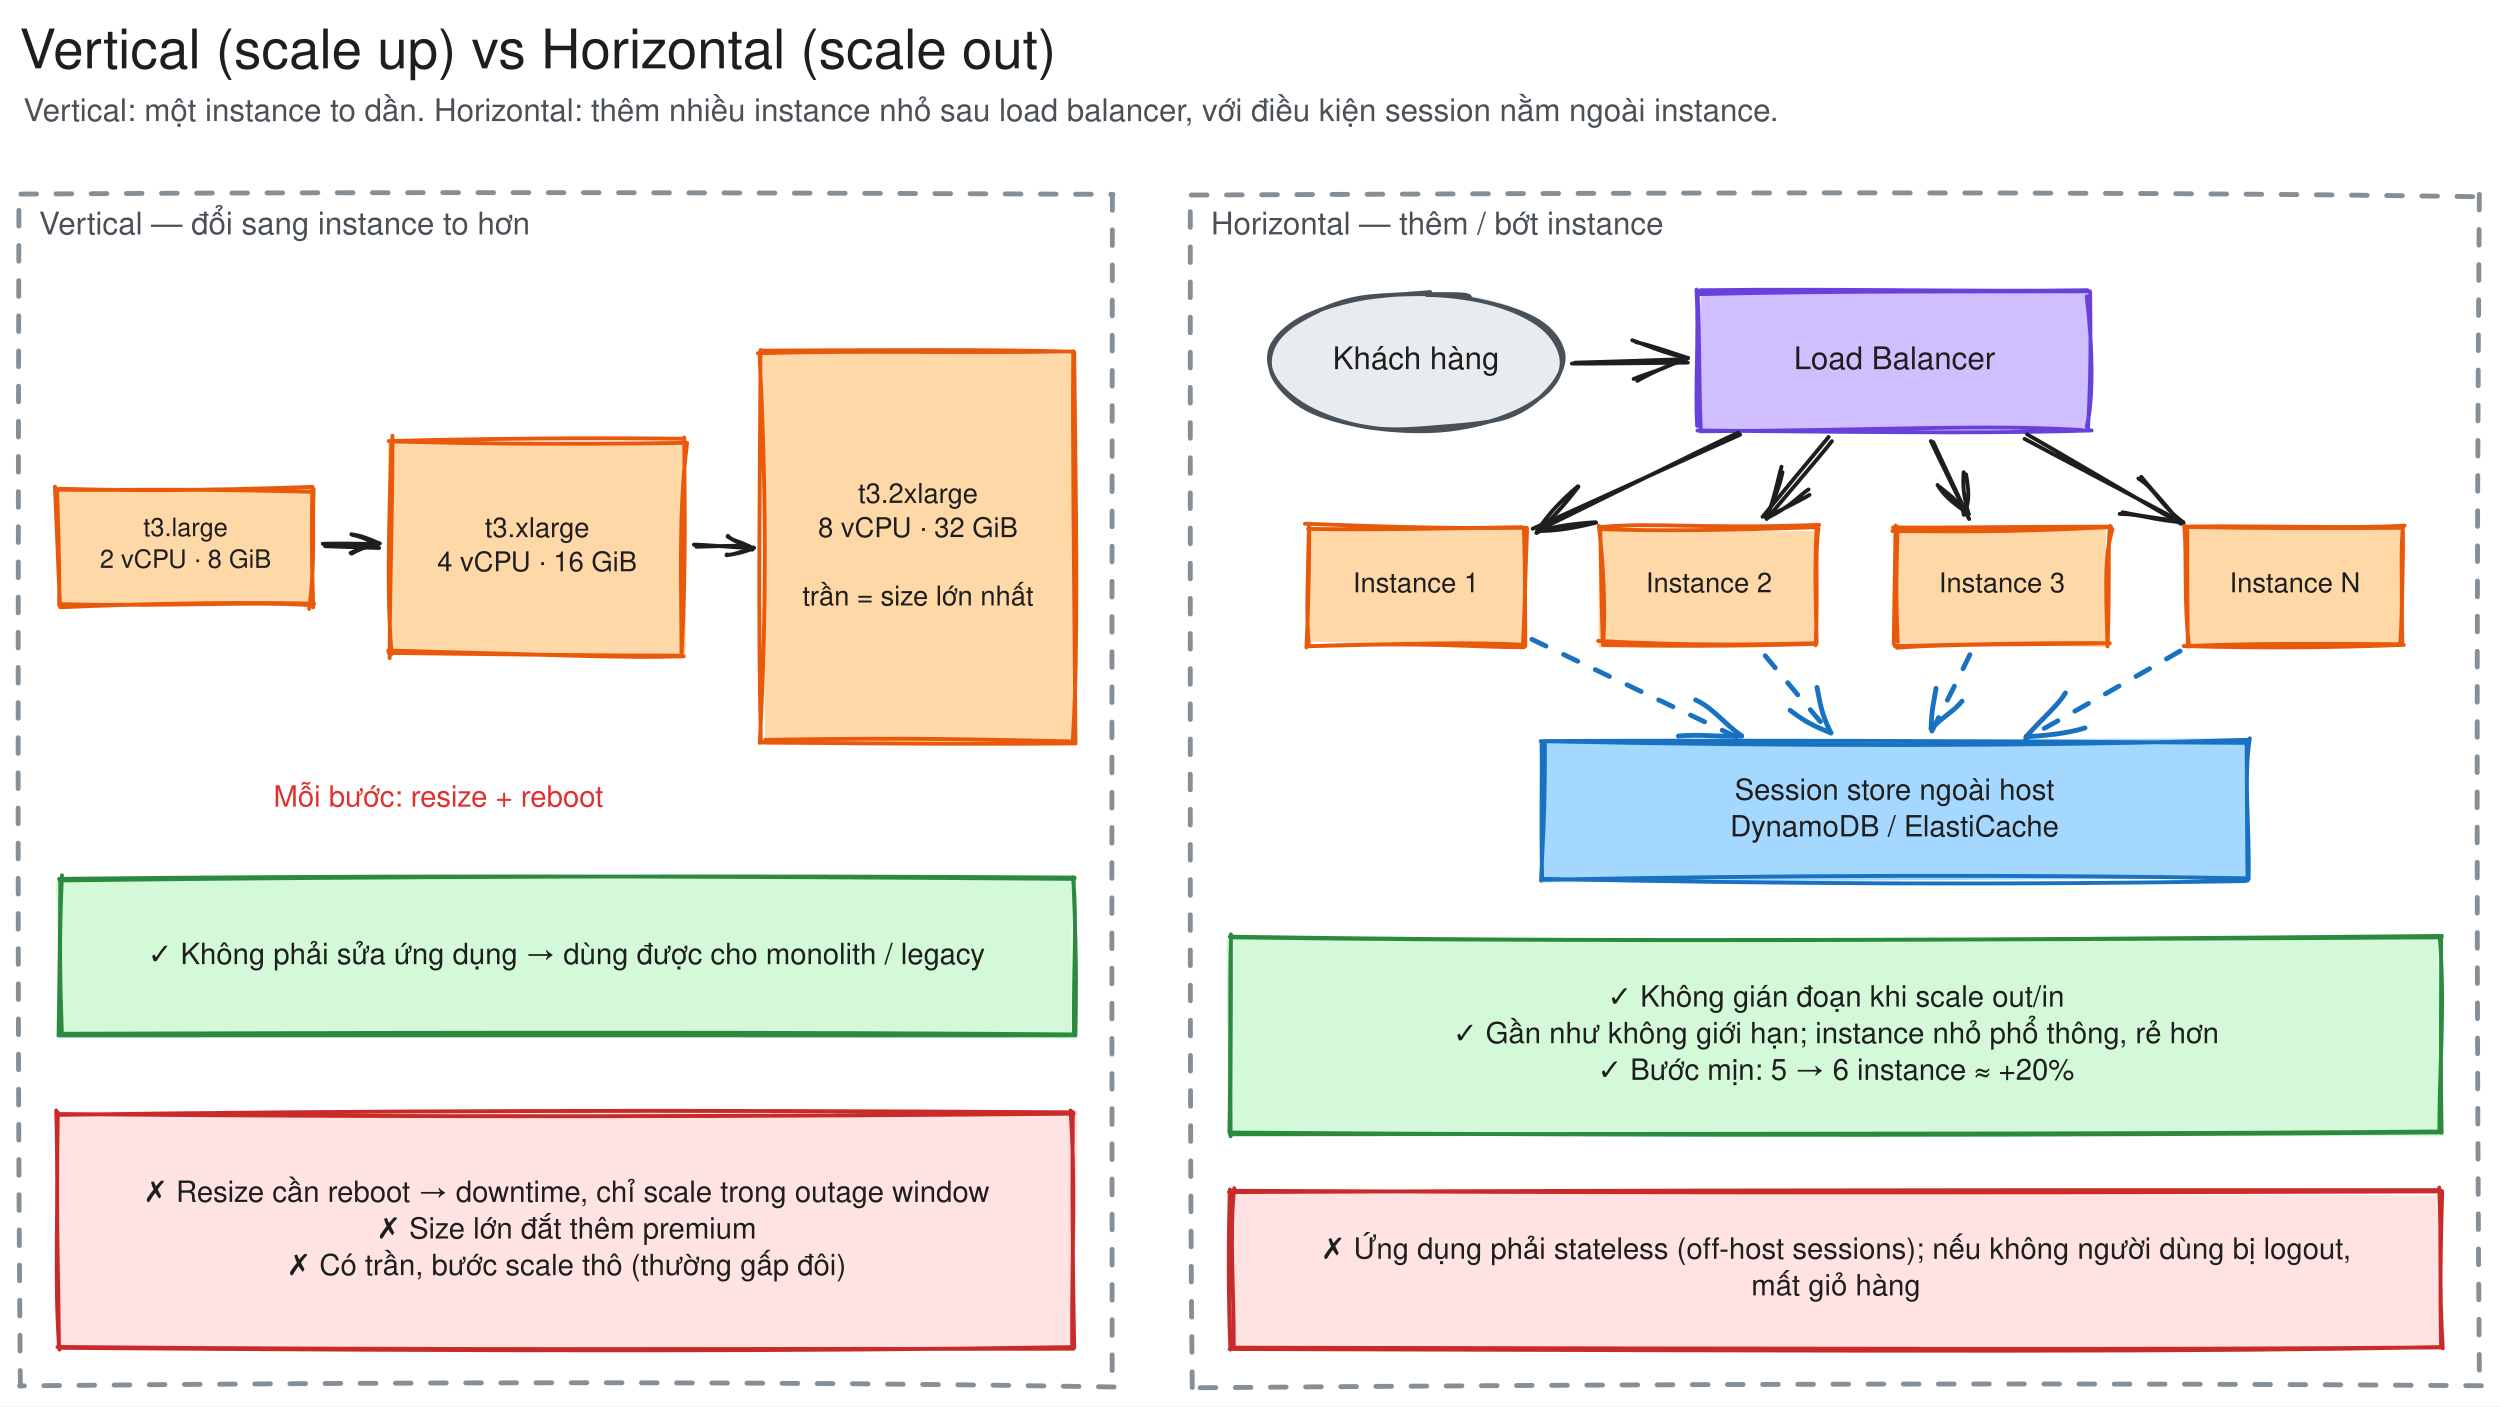
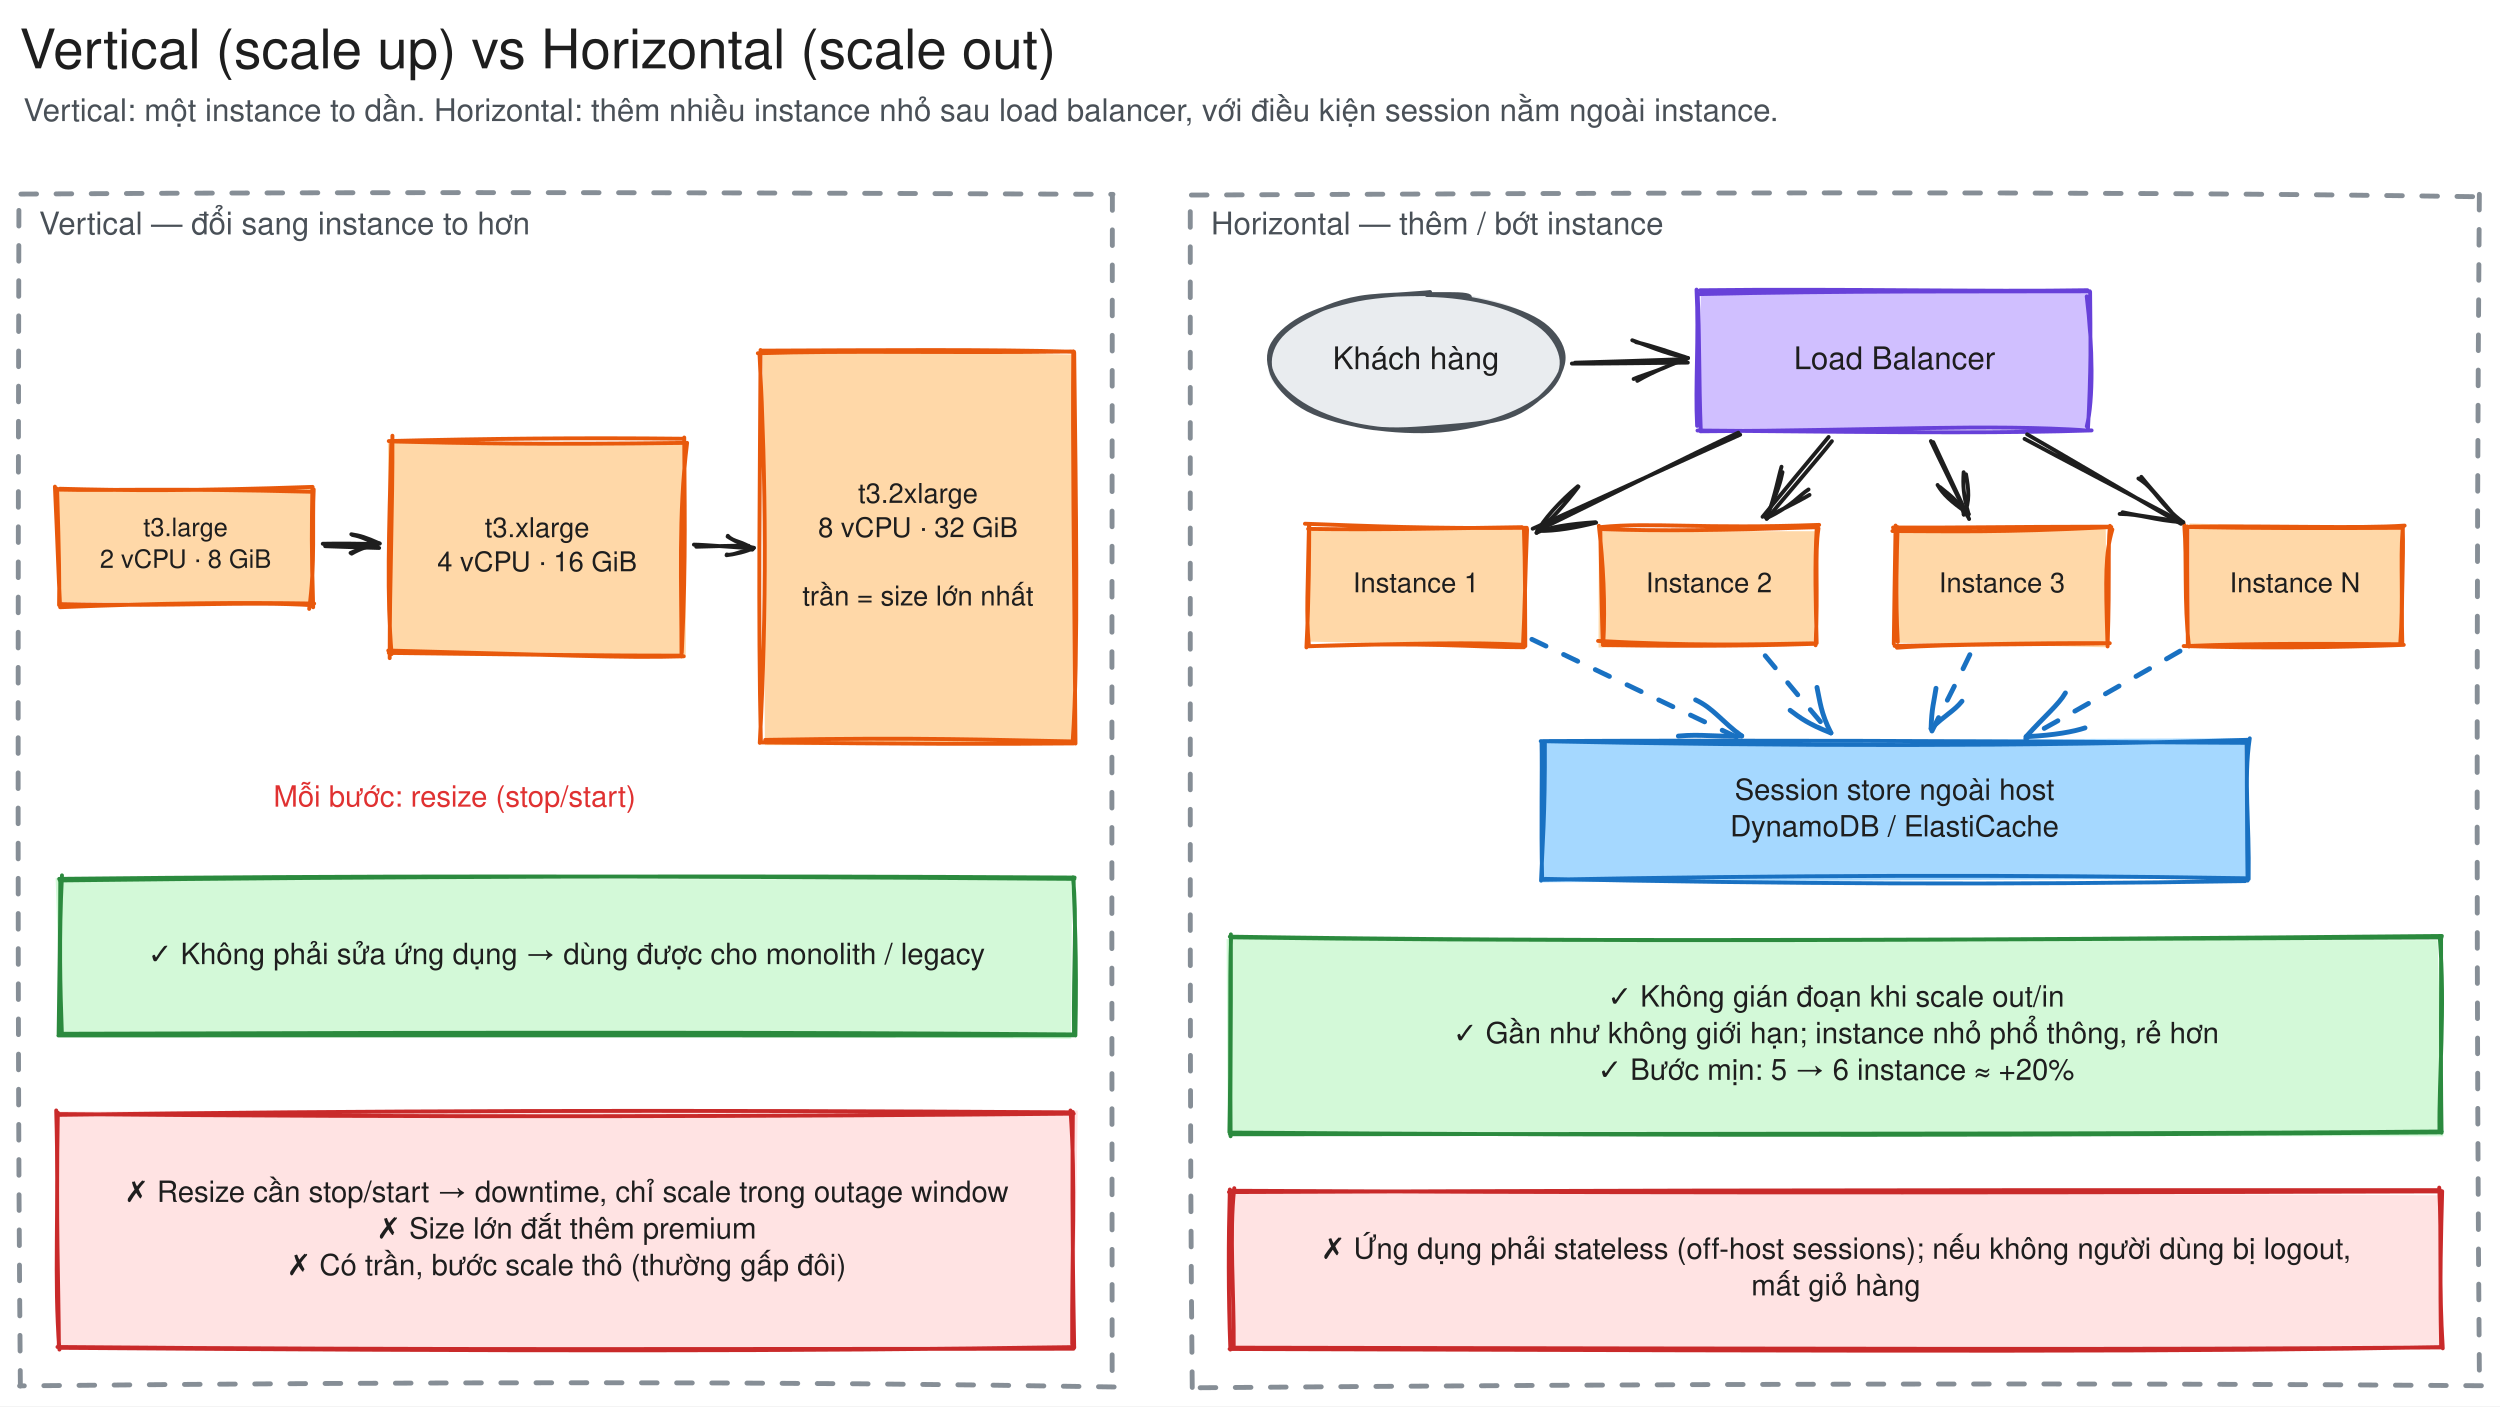
<svg xmlns="http://www.w3.org/2000/svg" version="1.1" viewBox="0 0 1280 720" width="1280" height="720">
  <defs>
    <style>
      @font-face {
        font-family: "Virgil";
        src: url("https://excalidraw.com/Virgil.woff2");
      }
      @font-face {
        font-family: "Cascadia";
        src: url("https://excalidraw.com/Cascadia.woff2");
      }
    </style>
  </defs>
  <rect x="0" y="0" width="1280" height="720" fill="#ffffff" />
  <g transform="translate(10 10) rotate(0 283.78 17.5)">
    <text x="0" y="25" font-family="Helvetica, Segoe UI Emoji" font-size="28px" fill="#1e1e1e" text-anchor="start" style="white-space: pre;" direction="ltr">Vertical (scale up) vs Horizontal (scale out)</text>
  </g>
  <g transform="translate(12 48) rotate(0 473.12 10)">
    <text x="0" y="14" font-family="Helvetica, Segoe UI Emoji" font-size="16px" fill="#495057" text-anchor="start" style="white-space: pre;" direction="ltr">Vertical: một instance to dần. Horizontal: thêm nhiều instance nhỏ sau load balancer, với điều kiện session nằm ngoài instance.</text>
  </g>
  <g stroke-linecap="round" transform="translate(10 100) rotate(0 280 305)">
    <path d="M0.71 -0.63 C206.16 -2.04, 412.11 -1.17, 559.82 -0.49 M559.54 -0.31 C559.47 132.44, 559.05 265.57, 559.43 610.67 M560.43 610.13 C388.15 607.2, 216.55 607.45, 0.03 609.57 M0.43 609.72 C-0.66 482.06, -1.1 352.56, -0.31 -0.45" stroke="#868e96" stroke-width="2.5" fill="none" stroke-dasharray="8 10" />
  </g>
  <g transform="translate(20 106) rotate(0 129.92 10)">
    <text x="0" y="14" font-family="Helvetica, Segoe UI Emoji" font-size="16px" fill="#495057" text-anchor="start" style="white-space: pre;" direction="ltr">Vertical — đổi sang instance to hơn</text>
  </g>
  <g stroke-linecap="round" transform="translate(610 100) rotate(0 330 305)">
    <path d="M-0.01 -0.13 C224.39 -1.17, 447.19 -2.39, 659.86 0.74 M659.43 -0.5 C657.79 215.69, 658.04 431.76, 659.49 610.51 M660.47 609.49 C456.28 607.9, 253.82 608.51, -0.59 610.56 M0.43 610.37 C-1 471.59, -0.48 333.31, -0.58 0.03" stroke="#868e96" stroke-width="2.5" fill="none" stroke-dasharray="8 10" />
  </g>
  <g transform="translate(620 106) rotate(0 123.6 10)">
    <text x="0" y="14" font-family="Helvetica, Segoe UI Emoji" font-size="16px" fill="#495057" text-anchor="start" style="white-space: pre;" direction="ltr">Horizontal — thêm / bớt instance</text>
  </g>
  <g stroke-linecap="round" transform="translate(30 250) rotate(0 65 30)">
    <path d="M-0.03 0.23 L130.65 -0.53 L131.07 59.58 L0.51 58.26" stroke="none" stroke-width="0" fill="#ffd8a8" />
    <path d="M-1.41 0.65 C27.03 1.37, 53.72 -0.21, 130.6 1.8 M0.63 0.24 C34.71 1.17, 67.02 1.48, 130.04 -0.71 M130.61 0.57 C129.77 17.42, 131.48 38.94, 128.3 61.76 M129.94 0.23 C129.63 16.71, 129.38 33.01, 130.34 60.92 M129.94 59.87 C97.15 57.78, 61.62 60.67, 1.34 59.29 M130.85 59.03 C91.97 58.42, 54.28 58.67, 0.79 60.9 M0.65 58.06 C-0.04 44.85, -0.5 29.03, -1.88 -0.84 M0.24 59.79 C0.49 47.94, 0.29 35.89, -0.77 0.2" stroke="#e8590c" stroke-width="2" fill="none" />
  </g>
  <g transform="translate(49.76 263.75) rotate(0 45.24 16.25)">
    <text x="45.24" y="10.75" font-family="Helvetica, Segoe UI Emoji" font-size="13px" fill="#1e1e1e" text-anchor="middle" style="white-space: pre;" direction="ltr">t3.large</text>
    <text x="45.24" y="27" font-family="Helvetica, Segoe UI Emoji" font-size="13px" fill="#1e1e1e" text-anchor="middle" style="white-space: pre;" direction="ltr">2 vCPU · 8 GiB</text>
  </g>
  <g stroke-linecap="round" transform="translate(200 225) rotate(0 75 55)">
    <path d="M-1.4 1.72 L151.42 1.7 L151.08 111.85 L-0.21 110.1" stroke="none" stroke-width="0" fill="#ffd8a8" />
    <path d="M1.08 1.03 C38.32 1.93, 74.74 2.72, 149.71 1.77 M-0.95 0.83 C48.6 -0.44, 99.05 -0.93, 149.65 -0.36 M151.8 1.74 C147.21 38.43, 148.96 74.27, 148.94 111.16 M150.33 -0.99 C150.32 28.55, 151.44 58.92, 149.08 109.07 M150.05 111.03 C118.62 112.06, 83.55 110.19, -1.22 108.07 M149.28 110.69 C110.31 110.71, 72.02 110.21, -0.93 109.29 M-0.48 111.96 C-0.49 71.45, 1.08 35.12, 0.92 -1.91 M0.51 109.9 C-2 79.98, -0.89 49.28, 0.38 0.64" stroke="#e8590c" stroke-width="2" fill="none" />
  </g>
  <g transform="translate(221.8 262.5) rotate(0 53.2 17.5)">
    <text x="53.2" y="12.5" font-family="Helvetica, Segoe UI Emoji" font-size="14px" fill="#1e1e1e" text-anchor="middle" style="white-space: pre;" direction="ltr">t3.xlarge</text>
    <text x="53.2" y="30" font-family="Helvetica, Segoe UI Emoji" font-size="14px" fill="#1e1e1e" text-anchor="middle" style="white-space: pre;" direction="ltr">4 vCPU · 16 GiB</text>
  </g>
  <g stroke-linecap="round" transform="translate(390 180) rotate(0 80 100)">
    <path d="M0.44 -0.93 L158.94 1.51 L159.48 201.15 L1.62 201.52" stroke="none" stroke-width="0" fill="#ffd8a8" />
    <path d="M-1.99 0.87 C45.51 -0.64, 95.18 0.84, 158.51 -0.03 M0.35 -0.47 C59.47 -0.7, 118.22 -1.19, 159.9 0.11 M159.99 0.58 C160.85 78.09, 162.25 155.7, 159.22 199.47 M159.51 -0.12 C159.09 48.48, 159.83 98.5, 160.65 200.68 M159.15 199.62 C119.18 198.92, 82.68 197.37, 1.8 198.83 M159.7 200.63 C118.63 201.04, 75.1 200.89, -0.6 200.12 M-1 200.36 C2.65 132.44, 2.22 65.45, -1.1 1.79 M-0.44 200.04 C-1.94 134, -0.91 66.68, -0.59 -0.79" stroke="#e8590c" stroke-width="2" fill="none" />
  </g>
  <g transform="translate(406.02 245) rotate(0 63.98 35)">
    <text x="63.98" y="12.5" font-family="Helvetica, Segoe UI Emoji" font-size="14px" fill="#1e1e1e" text-anchor="middle" style="white-space: pre;" direction="ltr">t3.2xlarge</text>
    <text x="63.98" y="30" font-family="Helvetica, Segoe UI Emoji" font-size="14px" fill="#1e1e1e" text-anchor="middle" style="white-space: pre;" direction="ltr">8 vCPU · 32 GiB</text>
    <text x="63.98" y="47.5" font-family="Helvetica, Segoe UI Emoji" font-size="14px" fill="#1e1e1e" text-anchor="middle" style="white-space: pre;" direction="ltr" />
    <text x="63.98" y="65" font-family="Helvetica, Segoe UI Emoji" font-size="14px" fill="#1e1e1e" text-anchor="middle" style="white-space: pre;" direction="ltr">trần = size lớn nhất</text>
  </g>
  <g stroke-linecap="round" transform="translate(30 450) rotate(0 260 40)">
    <path d="M-1.52 -0.38 L518.86 0.41 L518.48 81.85 L1.04 78.4" stroke="none" stroke-width="0" fill="#d3f9d8" />
    <path d="M0.61 0.78 C171.82 -1.34, 343.25 -1.74, 520.19 -0.69 M0.3 -0.02 C146.2 -1.6, 291.84 -1.71, 520.08 -0.02 M519.36 -0.87 C521.55 20.24, 519.51 42.19, 519.89 79.43 M519.66 -0.57 C520.01 18.87, 521.5 36.34, 520.6 80.17 M520.5 79.64 C377.39 78.49, 235.1 78.55, 0.7 79.29 M519.78 80.08 C375.93 80.26, 231.5 79.99, -0.1 80.16 M1.67 79.19 C0.83 55.32, 0.13 31.1, 1.73 -1.82 M0.02 79.28 C0.24 56.69, 0.81 33.42, 0.87 0.38" stroke="#2b8a3e" stroke-width="2" fill="none" />
  </g>
  <g transform="translate(81.65 480.625) rotate(0 208.35 9.375)">
    <text x="208.35" y="13" font-family="Helvetica, Segoe UI Emoji" font-size="15px" fill="#1e1e1e" text-anchor="middle" style="white-space: pre;" direction="ltr">✓ Không phải sửa ứng dụng → dùng được cho monolith / legacy</text>
  </g>
  <g stroke-linecap="round" transform="translate(30 570) rotate(0 260 60)">
    <path d="M-0.84 -0.89 L521.79 -1.41 L519.71 120.32 L-1.25 119.97" stroke="none" stroke-width="0" fill="#ffe3e3" />
    <path d="M0.44 0.8 C154.83 -1.33, 309.09 -1.84, 519.33 -0.47 M-0.14 0.39 C186.65 2.14, 373.14 1.66, 519.73 0.19 M518.09 -1.43 C520.85 36.32, 518.71 70.74, 518.96 118.09 M519.3 -0.65 C519.11 24.99, 518.75 50.17, 519.98 120.04 M519.62 120.55 C351.82 120.59, 183.66 121.31, -0.57 119.65 M520.03 119.71 C378.55 121.88, 237.55 121.86, 0.21 120.08 M0.42 120.98 C-2.46 84.96, 0.31 50.46, -1.22 -1.45 M0.16 119.04 C-0.02 87.62, -1.39 55.27, -0.39 -0.35" stroke="#c92a2a" stroke-width="2" fill="none" />
  </g>
-   <g transform="translate(66.2 601.875) rotate(0 223.8 28.125)">
-     <text x="223.8" y="13.5" font-family="Helvetica, Segoe UI Emoji" font-size="15px" fill="#1e1e1e" text-anchor="middle" style="white-space: pre;" direction="ltr">✗ Resize cần reboot → downtime, chỉ scale trong outage window</text>
-     <text x="223.8" y="32.25" font-family="Helvetica, Segoe UI Emoji" font-size="15px" fill="#1e1e1e" text-anchor="middle" style="white-space: pre;" direction="ltr">✗ Size lớn đắt thêm premium</text>
-     <text x="223.8" y="51" font-family="Helvetica, Segoe UI Emoji" font-size="15px" fill="#1e1e1e" text-anchor="middle" style="white-space: pre;" direction="ltr">✗ Có trần, bước scale thô (thường gấp đôi)</text>
+   <g transform="translate(51.53 601.88) rotate(0 238.47 28.12)">
+     <text x="238.47" y="13.5" font-family="Helvetica, Segoe UI Emoji" font-size="15px" fill="#1e1e1e" text-anchor="middle" style="white-space: pre;" direction="ltr">✗ Resize cần stop/start → downtime, chỉ scale trong outage window</text>
+     <text x="238.47" y="32.25" font-family="Helvetica, Segoe UI Emoji" font-size="15px" fill="#1e1e1e" text-anchor="middle" style="white-space: pre;" direction="ltr">✗ Size lớn đắt thêm premium</text>
+     <text x="238.47" y="51" font-family="Helvetica, Segoe UI Emoji" font-size="15px" fill="#1e1e1e" text-anchor="middle" style="white-space: pre;" direction="ltr">✗ Có trần, bước scale thô (thường gấp đôi)</text>
  </g>
  <g stroke-linecap="round" transform="translate(650 150) rotate(0 75 35)">
    <path d="M98.16 0.7 C109.1 1.57, 120.66 6.2, 128.83 10.19 C137 14.18, 143.83 19.5, 147.18 24.63 C150.52 29.76, 151.08 35.55, 148.89 40.98 C146.71 46.4, 141.15 52.84, 134.08 57.18 C127 61.52, 116.85 64.74, 106.43 67.02 C96 69.29, 83.19 71.34, 71.51 70.85 C59.83 70.36, 46.5 67.01, 36.37 64.08 C26.24 61.15, 16.75 57.65, 10.72 53.26 C4.69 48.88, 0.97 43.13, 0.2 37.77 C-0.56 32.42, 1.51 26.08, 6.14 21.13 C10.77 16.19, 18.89 11.67, 28.01 8.1 C37.12 4.54, 48.22 0.82, 60.84 -0.23 C73.46 -1.28, 95.85 0.9, 103.74 1.8 C111.62 2.7, 108.57 4.43, 108.14 5.17 M51.22 2.24 C61.27 0.14, 74.87 -0.69, 86.51 -0.1 C98.15 0.49, 111.86 2.62, 121.08 5.78 C130.29 8.93, 136.87 13.75, 141.81 18.82 C146.75 23.89, 151.18 30.58, 150.7 36.19 C150.23 41.81, 145.03 47.66, 138.96 52.52 C132.89 57.38, 123.73 62.67, 114.28 65.34 C104.83 68.02, 93.8 68.35, 82.25 68.58 C70.69 68.8, 55.81 68.36, 44.96 66.71 C34.1 65.07, 24.59 62.76, 17.12 58.72 C9.64 54.68, 2.23 48.13, 0.11 42.49 C-2.02 36.86, 0.8 30.21, 4.35 24.91 C7.91 19.6, 13.66 14.32, 21.45 10.65 C29.24 6.99, 46.06 4.14, 51.11 2.92 C56.15 1.7, 51.1 3.17, 51.71 3.33" stroke="none" stroke-width="0" fill="#e9ecef" />
    <path d="M80.56 1.05 C91.62 1.07, 105.08 2.99, 114.96 5.78 C124.84 8.57, 134.07 12.98, 139.83 17.77 C145.6 22.56, 149.14 29.07, 149.55 34.5 C149.96 39.94, 147.28 45.55, 142.31 50.38 C137.34 55.22, 128.87 60.16, 119.72 63.5 C110.58 66.83, 98.89 69.53, 87.46 70.42 C76.03 71.3, 62.44 70.59, 51.13 68.82 C39.82 67.04, 27.76 63.98, 19.61 59.77 C11.45 55.56, 5.11 48.99, 2.2 43.56 C-0.71 38.13, -0.28 32.19, 2.15 27.19 C4.57 22.19, 9.37 17.67, 16.73 13.54 C24.09 9.41, 33.53 4.58, 46.3 2.42 C59.08 0.26, 84 0.56, 93.37 0.59 C102.74 0.61, 102.93 1.82, 102.53 2.58 M80.19 0.8 C91.14 0.62, 105.13 3.13, 115.13 5.69 C125.13 8.24, 134.29 11.7, 140.19 16.11 C146.09 20.52, 150.08 26.62, 150.54 32.14 C150.99 37.65, 147.67 43.96, 142.91 49.18 C138.15 54.4, 131.14 60.25, 121.97 63.46 C112.81 66.68, 99.39 67.51, 87.93 68.46 C76.47 69.42, 64.08 70.58, 53.2 69.2 C42.31 67.82, 30.91 64.22, 22.61 60.16 C14.32 56.11, 7.1 50.23, 3.45 44.86 C-0.19 39.49, -1.39 33.24, 0.73 27.93 C2.85 22.62, 8.8 17.09, 16.17 12.99 C23.55 8.89, 34.42 5.54, 45.01 3.34 C55.6 1.14, 73.85 0.31, 79.69 -0.22 C85.53 -0.76, 79.91 -0.49, 80.06 0.14" stroke="#495057" stroke-width="2" fill="none" />
  </g>
  <g transform="translate(683.72 175) rotate(0 41.28 10)">
    <text x="41.28" y="14" font-family="Helvetica, Segoe UI Emoji" font-size="16px" fill="#1e1e1e" text-anchor="middle" style="white-space: pre;" direction="ltr">Khách hàng</text>
  </g>
  <g stroke-linecap="round" transform="translate(870 150) rotate(0 100 35)">
    <path d="M0.92 -1.95 L199.22 -0.27 L199.42 69.1 L-0.68 70.49" stroke="none" stroke-width="0" fill="#d0bfff" />
    <path d="M0.45 -1.39 C73.31 -2.24, 147.94 -0.51, 198.77 -1.41 M-0.58 0.6 C72.87 -1.2, 145.41 -0.68, 199.99 -0.87 M198.4 1.75 C201.53 27.47, 201.84 55, 198.43 68.27 M200.13 -0.56 C200.32 21.23, 200.69 41.02, 199.03 69.45 M199.57 70.43 C146.64 66.98, 96.23 70.38, 0.64 70.82 M200.9 70.37 C158.47 71.73, 117.73 71.58, -0.88 70.43 M-1.08 68.04 C-2.16 47.8, -0.08 21.97, -1.37 -1.71 M0.79 70.33 C-0.2 45.1, 0.19 21.59, -0.81 0.18" stroke="#6741d9" stroke-width="2" fill="none" />
  </g>
  <g transform="translate(916.96 175) rotate(0 53.04 10)">
    <text x="53.04" y="14" font-family="Helvetica, Segoe UI Emoji" font-size="16px" fill="#1e1e1e" text-anchor="middle" style="white-space: pre;" direction="ltr">Load Balancer</text>
  </g>
  <g stroke-linecap="round" transform="translate(790 380) rotate(0 180 35)">
    <path d="M0.22 -0.55 L358.9 -2 L360.61 69.67 L-0.9 71.76" stroke="none" stroke-width="0" fill="#a5d8ff" />
    <path d="M-1.15 -0.53 C124.39 2.13, 250.37 2.31, 361.07 -1.23 M0.18 -0.57 C106.51 -1.08, 212.71 -0.66, 360.29 0.34 M361.88 -1.98 C358.67 19.86, 361.82 40.28, 361.31 70.08 M360.16 -0.26 C360.53 23.22, 360.41 49.14, 360.76 70.86 M359.54 71.12 C239.22 73.16, 119.09 72.58, 1.07 69.99 M360.23 69.68 C241.04 67.71, 121.51 68.11, -0.51 70.46 M-0.98 70.9 C-0.36 53.91, 1.16 37.64, 0.97 -0.03 M-0.43 69.45 C-1.13 42.21, -0.36 14.45, -0.74 -0.43" stroke="#1971c2" stroke-width="2" fill="none" />
  </g>
  <g transform="translate(882.85 396.25) rotate(0 87.15 18.75)">
    <text x="87.15" y="13.25" font-family="Helvetica, Segoe UI Emoji" font-size="15px" fill="#1e1e1e" text-anchor="middle" style="white-space: pre;" direction="ltr">Session store ngoài host</text>
    <text x="87.15" y="32" font-family="Helvetica, Segoe UI Emoji" font-size="15px" fill="#1e1e1e" text-anchor="middle" style="white-space: pre;" direction="ltr">DynamoDB / ElastiCache</text>
  </g>
  <g stroke-linecap="round" transform="translate(630 480) rotate(0 310 50)">
    <path d="M-1.99 0.79 L618.06 1.36 L620.95 101.8 L-1.38 101.2" stroke="none" stroke-width="0" fill="#d3f9d8" />
    <path d="M-0.32 -0.43 C181.99 2.39, 362.88 1.6, 620.23 -0.79 M0.4 -0.08 C143.91 1.87, 288.21 1.63, 620.06 -0.04 M619.16 -0.12 C622.07 36.47, 618.62 71.63, 619.02 99.52 M619.83 0.92 C619.97 28.76, 619.46 56.52, 620.08 99.96 M620.22 99.32 C494.79 100.45, 369.65 100.43, -0.24 100.75 M620.07 99.78 C427.73 101.29, 235.44 101.58, -0.08 99.88 M0.07 101.77 C-0.25 74.94, 0.35 49.85, 0.2 -1.6 M-0.54 99.68 C0.27 61.75, -0.51 21.64, 0.28 0.66" stroke="#2b8a3e" stroke-width="2" fill="none" />
  </g>
  <g transform="translate(745.825 501.875) rotate(0 194.175 28.125)">
    <text x="194.175" y="13.5" font-family="Helvetica, Segoe UI Emoji" font-size="15px" fill="#1e1e1e" text-anchor="middle" style="white-space: pre;" direction="ltr">✓ Không gián đoạn khi scale out/in</text>
    <text x="194.175" y="32.25" font-family="Helvetica, Segoe UI Emoji" font-size="15px" fill="#1e1e1e" text-anchor="middle" style="white-space: pre;" direction="ltr">✓ Gần như không giới hạn; instance nhỏ phổ thông, rẻ hơn</text>
    <text x="194.175" y="51" font-family="Helvetica, Segoe UI Emoji" font-size="15px" fill="#1e1e1e" text-anchor="middle" style="white-space: pre;" direction="ltr">✓ Bước mịn: 5 → 6 instance ≈ +20%</text>
  </g>
  <g stroke-linecap="round" transform="translate(630 610) rotate(0 310 40)">
    <path d="M0.61 -0.38 L618.59 1.97 L621.55 78.98 L1.8 80.41" stroke="none" stroke-width="0" fill="#ffe3e3" />
    <path d="M-0.78 0.35 C143.01 -0.24, 287.32 -0.8, 619.32 -0.63 M-0.1 -0.33 C168.96 0.52, 337.73 0.91, 619.67 0 M618.88 -1.95 C620.22 24.64, 618.61 48.48, 620.69 80.34 M620.39 -0.08 C619.83 21.4, 619.12 42.81, 619.86 79.83 M620.5 79.69 C491.5 82.22, 363.05 81.81, -0.44 80.68 M620.4 79.87 C465.76 81.1, 311.47 80.55, 0.31 80.01 M1.66 80.23 C1.88 52.47, -0.7 21.24, 1.95 -1.65 M-0.05 80.98 C-1.14 52.48, -1.06 24.94, -0.33 -0.97" stroke="#c92a2a" stroke-width="2" fill="none" />
  </g>
  <g transform="translate(668.875 631.25) rotate(0 271.125 18.75)">
    <text x="271.125" y="13.25" font-family="Helvetica, Segoe UI Emoji" font-size="15px" fill="#1e1e1e" text-anchor="middle" style="white-space: pre;" direction="ltr">✗ Ứng dụng phải stateless (off-host sessions); nếu không người dùng bị logout,</text>
    <text x="271.125" y="32" font-family="Helvetica, Segoe UI Emoji" font-size="15px" fill="#1e1e1e" text-anchor="middle" style="white-space: pre;" direction="ltr">mất giỏ hàng</text>
  </g>
  <g stroke-linecap="round" transform="translate(670 270) rotate(0 55 30)">
    <path d="M-0.06 1.49 L110.02 0.98 L111.65 61.07 L-0.33 58.5" stroke="none" stroke-width="0" fill="#ffd8a8" />
    <path d="M-1.87 -1.85 C29.92 -0.71, 62.14 0.77, 111.71 0.23 M-0.24 0.8 C35.72 1.35, 71.31 0.49, 109.25 -0.09 M111.86 0.96 C110.97 21.38, 110.63 44.78, 109.78 60.08 M110.24 0.56 C110.94 19.89, 110.8 41.04, 110.95 60.81 M110.27 61.4 C84.62 61.39, 60.47 58.54, -0.56 60.91 M109.22 60.12 C83.81 58.74, 55.86 59.46, 0.65 60.83 M-1.11 61.47 C0.25 35.04, 0.29 10.28, 0.32 -0.92 M0.09 59.85 C-1.32 44.89, -0.41 31.24, 0.18 -0.53" stroke="#e8590c" stroke-width="2" fill="none" />
  </g>
  <g transform="translate(690.49 291.25) rotate(0 34.51 8.75)">
    <text x="34.51" y="12" font-family="Helvetica, Segoe UI Emoji" font-size="14px" fill="#1e1e1e" text-anchor="middle" style="white-space: pre;" direction="ltr">Instance 1</text>
  </g>
  <g stroke-linecap="round" transform="translate(820 270) rotate(0 55 30)">
    <path d="M-1.38 1.96 L110.36 1.99 L108.62 58.6 L-1.56 61.57" stroke="none" stroke-width="0" fill="#ffd8a8" />
    <path d="M-0.2 -0.14 C25.63 -2.71, 51.43 0.96, 111.41 -1.26 M0.61 0.94 C30.02 1.92, 58.74 1.62, 110.37 -0.07 M111.07 0.51 C109.01 13.77, 110.99 30.51, 109.58 60.38 M110.2 -0.33 C108.99 20.03, 109.67 38.22, 110.13 59.28 M108.19 59.38 C76.09 60.1, 43.11 60.65, -1.79 58.15 M109.05 59.64 C66.85 61.06, 23.29 60.7, 0.65 60.25 M0.85 60.16 C2.04 39.25, 0.78 17.57, -1.38 -0.8 M0.62 59.28 C0.01 41.19, -0.26 20.69, -0.67 0.07" stroke="#e8590c" stroke-width="2" fill="none" />
  </g>
  <g transform="translate(840.49 291.25) rotate(0 34.51 8.75)">
    <text x="34.51" y="12" font-family="Helvetica, Segoe UI Emoji" font-size="14px" fill="#1e1e1e" text-anchor="middle" style="white-space: pre;" direction="ltr">Instance 2</text>
  </g>
  <g stroke-linecap="round" transform="translate(970 270) rotate(0 55 30)">
    <path d="M-0.02 -0.77 L108.14 -0.15 L108.7 61.42 L-0.06 59.04" stroke="none" stroke-width="0" fill="#ffd8a8" />
    <path d="M-1.07 1.89 C28.49 1.94, 52.82 2.81, 110.96 -0.17 M-0.77 0.11 C27.19 0.3, 54.56 -0.29, 109.26 -0.35 M111.53 1.1 C107.9 13.51, 107.96 24.57, 109 58.5 M110.29 -0.76 C109.05 11.95, 110.32 23.72, 109.08 60.98 M108.38 59.37 C70.63 60.09, 29.65 59.49, 1.24 61.63 M110.2 59.32 C68.08 59.01, 24.42 60.46, 0.07 60.72 M1.66 58.64 C0.37 35.35, 1.2 13.34, 1.57 -0.15 M-0.38 59.64 C-0.12 42.08, 0.08 24.42, 0.54 -0.91" stroke="#e8590c" stroke-width="2" fill="none" />
  </g>
  <g transform="translate(990.49 291.25) rotate(0 34.51 8.75)">
    <text x="34.51" y="12" font-family="Helvetica, Segoe UI Emoji" font-size="14px" fill="#1e1e1e" text-anchor="middle" style="white-space: pre;" direction="ltr">Instance 3</text>
  </g>
  <g stroke-linecap="round" transform="translate(1120 270) rotate(0 55 30)">
    <path d="M1.07 -1.99 L109.76 1.01 L110.55 60.45 L1.15 61.55" stroke="none" stroke-width="0" fill="#ffd8a8" />
    <path d="M1.13 -0.34 C44.78 -0.93, 88.03 0.72, 111.17 -0.9 M-0.02 -0.19 C34.83 0.49, 68.44 0.49, 110.32 0.24 M110.13 1.49 C108.83 17.6, 110.68 36.64, 108.9 60.08 M110.21 -0.69 C110.78 18.17, 109.29 34.92, 109.98 59.58 M110.73 60.17 C74.9 61.53, 39.96 61.99, -1.96 60.77 M110.24 59.86 C73.28 59.64, 36 59.26, -0.2 60.77 M0.78 61.04 C-1.91 38.21, -0.21 16.66, -1.66 -1.37 M0.17 60.29 C0.12 45.25, -0.16 30.35, -0.06 -0.45" stroke="#e8590c" stroke-width="2" fill="none" />
  </g>
  <g transform="translate(1140.49 291.25) rotate(0 34.51 8.75)">
    <text x="34.51" y="12" font-family="Helvetica, Segoe UI Emoji" font-size="14px" fill="#1e1e1e" text-anchor="middle" style="white-space: pre;" direction="ltr">Instance N</text>
  </g>
  <g stroke-linecap="round">
    <g transform="translate(166 280) rotate(0 14 0)">
      <path d="M0.47 -0.35 C5.22 -0.18, 23.61 0.51, 28.12 0.56 M-0.74 -1.59 C3.9 -1.72, 22.69 -1.74, 27.24 -1.27" stroke="#1e1e1e" stroke-width="2" fill="none" />
    </g>
    <g transform="translate(166 280) rotate(0 14 0)">
      <path d="M13.48 3.1 C18.14 1.24, 20.99 -0.54, 28.37 -1.72 M14.04 3.47 C18.4 0.95, 22.77 -0.57, 26.74 -0.81" stroke="#1e1e1e" stroke-width="2" fill="none" />
    </g>
    <g transform="translate(166 280) rotate(0 14 0)">
      <path d="M13.88 -6.46 C18.39 -5.76, 21.14 -4.98, 28.37 -1.72 M14.44 -6.09 C18.59 -5.37, 22.82 -3.63, 26.74 -0.81" stroke="#1e1e1e" stroke-width="2" fill="none" />
    </g>
  </g>
  <g stroke-linecap="round">
    <g transform="translate(356 280) rotate(0 14 0)">
      <path d="M0.48 -0.07 C5.1 -0.2, 22.52 -0.76, 27.27 -0.57 M-0.72 -1.15 C4.33 -1.14, 24.7 0.6, 29.61 0.68" stroke="#1e1e1e" stroke-width="2" fill="none" />
    </g>
    <g transform="translate(356 280) rotate(0 14 0)">
      <path d="M16.13 3.89 C19.06 4.77, 24.5 1.49, 29.26 1.3 M16 4.28 C20.55 3.71, 26.26 2.43, 29.98 0.49" stroke="#1e1e1e" stroke-width="2" fill="none" />
    </g>
    <g transform="translate(356 280) rotate(0 14 0)">
      <path d="M16.65 -5.67 C19.46 -2.28, 24.77 -3.05, 29.26 1.3 M16.53 -5.28 C20.91 -2.41, 26.44 -0.24, 29.98 0.49" stroke="#1e1e1e" stroke-width="2" fill="none" />
    </g>
  </g>
  <g stroke-linecap="round">
    <g transform="translate(806 185) rotate(0 29 0)">
      <path d="M-1.2 1.14 C8.4 1.28, 48.4 0.76, 58.15 0.65 M0.38 0.7 C9.78 0.5, 47.38 -0.75, 57.28 -1.14" stroke="#1e1e1e" stroke-width="2" fill="none" />
    </g>
    <g transform="translate(806 185) rotate(0 29 0)">
      <path d="M32.31 10 C40.8 5.06, 49.81 1.61, 58.26 -1.68 M30.42 9.04 C37.5 5.99, 46.11 4.5, 56.41 -2.07" stroke="#1e1e1e" stroke-width="2" fill="none" />
    </g>
    <g transform="translate(806 185) rotate(0 29 0)">
      <path d="M31.6 -9.83 C40.32 -7.89, 49.57 -4.48, 58.26 -1.68 M29.72 -10.79 C37.12 -8.28, 45.93 -4.21, 56.41 -2.07" stroke="#1e1e1e" stroke-width="2" fill="none" />
    </g>
  </g>
  <g stroke-linecap="round">
    <g transform="translate(890.0034 222.5494) rotate(0 -52.28597 24.54239)">
      <path d="M0.96 0.01 C-16.77 7.88, -87.5 40.13, -105.27 48.16 M0.01 -1.03 C-17.43 6.88, -85.71 40.86, -102.93 49.21" stroke="#1e1e1e" stroke-width="2" fill="none" />
    </g>
    <g transform="translate(890.0034 222.5494) rotate(0 -52.28597 24.54239)">
      <path d="M-82.13 26.4 C-91.69 34.43, -99.81 43.5, -103.29 50.26 M-81.83 26.62 C-88.56 35.57, -96.42 44.05, -102.24 49.27" stroke="#1e1e1e" stroke-width="2" fill="none" />
    </g>
    <g transform="translate(890.0034 222.5494) rotate(0 -52.28597 24.54239)">
      <path d="M-73.08 44.82 C-86.34 45.69, -98.01 47.52, -103.29 50.26 M-72.79 45.04 C-82.72 47.55, -93.79 49.52, -102.24 49.27" stroke="#1e1e1e" stroke-width="2" fill="none" />
    </g>
  </g>
  <g stroke-linecap="round">
    <g transform="translate(785.4314 328.3658) rotate(0 52.28597 24.54239)">
      <path d="M-1.11 -1.03 C16.47 7.36, 87.94 41.56, 105.47 49.87" stroke="#1971c2" stroke-width="2.5" fill="none" stroke-dasharray="8 10" />
    </g>
    <g transform="translate(785.4314 328.3658) rotate(0 52.28597 24.54239)">
      <path d="M73.9 48.51 C85.85 47.37, 93.09 49.07, 106.32 48.44" stroke="#1971c2" stroke-width="2.5" fill="none" />
    </g>
    <g transform="translate(785.4314 328.3658) rotate(0 52.28597 24.54239)">
      <path d="M82.73 29.98 C91.96 34.3, 96.57 41.55, 106.32 48.44" stroke="#1971c2" stroke-width="2.5" fill="none" />
    </g>
  </g>
  <g stroke-linecap="round">
    <g transform="translate(937.2657 224.6258) rotate(0 -16.83089 20.37423)">
      <path d="M-1.01 -0.89 C-6.63 5.73, -29.22 33.11, -34.83 39.98 M0.66 1.26 C-4.52 8, -27.24 34.42, -32.74 41.11" stroke="#1e1e1e" stroke-width="2" fill="none" />
    </g>
    <g transform="translate(937.2657 224.6258) rotate(0 -16.83089 20.37423)">
      <path d="M-25.13 14.34 C-26.79 19.73, -28.14 28.09, -32.53 40.53 M-24.63 17.13 C-25.59 21.83, -26.7 26.49, -33.11 40.28" stroke="#1e1e1e" stroke-width="2" fill="none" />
    </g>
    <g transform="translate(937.2657 224.6258) rotate(0 -16.83089 20.37423)">
      <path d="M-11.3 25.98 C-15.88 28.82, -20.12 34.74, -32.53 40.53 M-10.8 28.77 C-14.64 30.99, -18.64 33.22, -33.11 40.28" stroke="#1e1e1e" stroke-width="2" fill="none" />
    </g>
  </g>
  <g stroke-linecap="round">
    <g transform="translate(903.6039 334.6258) rotate(0 16.83089 20.37423)">
      <path d="M0.19 1.12 C5.94 8.15, 28.36 34.91, 34.06 41.43" stroke="#1971c2" stroke-width="2.5" fill="none" stroke-dasharray="8 10" />
    </g>
    <g transform="translate(903.6039 334.6258) rotate(0 16.83089 20.37423)">
      <path d="M12.94 29.05 C18.11 32.94, 22.12 36.04, 33.83 40.63" stroke="#1971c2" stroke-width="2.5" fill="none" />
    </g>
    <g transform="translate(903.6039 334.6258) rotate(0 16.83089 20.37423)">
      <path d="M26.69 17.33 C28.21 24.29, 28.64 30.45, 33.83 40.63" stroke="#1971c2" stroke-width="2.5" fill="none" />
    </g>
  </g>
  <g stroke-linecap="round">
    <g transform="translate(989.3279 225.4128) rotate(0 9.367789 19.58719)">
      <path d="M0.49 0.96 C3.51 7.55, 15.86 33.77, 18.86 40.33 M-0.71 0.42 C2.09 6.64, 14.92 32.45, 17.98 38.82" stroke="#1e1e1e" stroke-width="2" fill="none" />
    </g>
    <g transform="translate(989.3279 225.4128) rotate(0 9.367789 19.58719)">
      <path d="M3.94 23.97 C10.08 28.84, 15.81 33.46, 16.11 38.05 M2.71 22.89 C5.69 27.93, 9.16 31.04, 18.62 37.89" stroke="#1e1e1e" stroke-width="2" fill="none" />
    </g>
    <g transform="translate(989.3279 225.4128) rotate(0 9.367789 19.58719)">
      <path d="M17.28 17.44 C18.59 24.75, 19.46 31.74, 16.11 38.05 M16.05 16.37 C15.66 23.09, 15.79 27.83, 18.62 37.89" stroke="#1e1e1e" stroke-width="2" fill="none" />
    </g>
  </g>
  <g stroke-linecap="round">
    <g transform="translate(1008.063 335.4128) rotate(0 -9.367789 19.58719)">
      <path d="M0.51 -0.22 C-2.53 6.45, -15.81 32.41, -18.9 38.85" stroke="#1971c2" stroke-width="2.5" fill="none" stroke-dasharray="8 10" />
    </g>
    <g transform="translate(1008.063 335.4128) rotate(0 -9.367789 19.58719)">
      <path d="M-16.83 17 C-17.81 23.72, -19.1 27.16, -19.33 37.66" stroke="#1971c2" stroke-width="2.5" fill="none" />
    </g>
    <g transform="translate(1008.063 335.4128) rotate(0 -9.367789 19.58719)">
      <path d="M-3.53 23.61 C-7.68 28.78, -12.21 30.62, -19.33 37.66" stroke="#1971c2" stroke-width="2.5" fill="none" />
    </g>
  </g>
  <g stroke-linecap="round">
    <g transform="translate(1037.624 222.9355) rotate(0 39.33236 22.06449)">
      <path d="M0.27 -0.55 C13.46 6.89, 66.01 37.96, 79.03 45.25 M-1.05 1.77 C12.03 8.86, 65.18 36.68, 78.27 43.71" stroke="#1e1e1e" stroke-width="2" fill="none" />
    </g>
    <g transform="translate(1037.624 222.9355) rotate(0 39.33236 22.06449)">
      <path d="M47.64 40.19 C59.06 40.28, 64.21 43.36, 80.23 44.49 M49.12 39.34 C60.02 41.72, 71.28 42.73, 77.8 44.09" stroke="#1e1e1e" stroke-width="2" fill="none" />
    </g>
    <g transform="translate(1037.624 222.9355) rotate(0 39.33236 22.06449)">
      <path d="M57.24 22.06 C65.96 27.43, 68.33 35.77, 80.23 44.49 M58.73 21.2 C65.92 30.17, 73.65 37.84, 77.8 44.09" stroke="#1e1e1e" stroke-width="2" fill="none" />
    </g>
  </g>
  <g stroke-linecap="round">
    <g transform="translate(1116.289 332.9355) rotate(0 -39.33236 22.06449)">
      <path d="M-0.12 0.42 C-13.17 8.1, -66 38.1, -79.08 45.28" stroke="#1971c2" stroke-width="2.5" fill="none" stroke-dasharray="8 10" />
    </g>
    <g transform="translate(1116.289 332.9355) rotate(0 -39.33236 22.06449)">
      <path d="M-58.8 21.85 C-62.25 27.86, -69.68 33.88, -78.92 44.25" stroke="#1971c2" stroke-width="2.5" fill="none" />
    </g>
    <g transform="translate(1116.289 332.9355) rotate(0 -39.33236 22.06449)">
      <path d="M-48.77 39.75 C-54.42 41.62, -64.17 43.51, -78.92 44.25" stroke="#1971c2" stroke-width="2.5" fill="none" />
    </g>
  </g>
-   <g transform="translate(140 400) rotate(0 89.1 9.375)">
-     <text x="0" y="13" font-family="Helvetica, Segoe UI Emoji" font-size="15px" fill="#e03131" text-anchor="start" style="white-space: pre;" direction="ltr">Mỗi bước: resize + reboot</text>
+   <g transform="translate(140 400) rotate(0 103.36 9.38)">
+     <text x="0" y="13" font-family="Helvetica, Segoe UI Emoji" font-size="15px" fill="#e03131" text-anchor="start" style="white-space: pre;" direction="ltr">Mỗi bước: resize (stop/start)</text>
  </g>
</svg>
